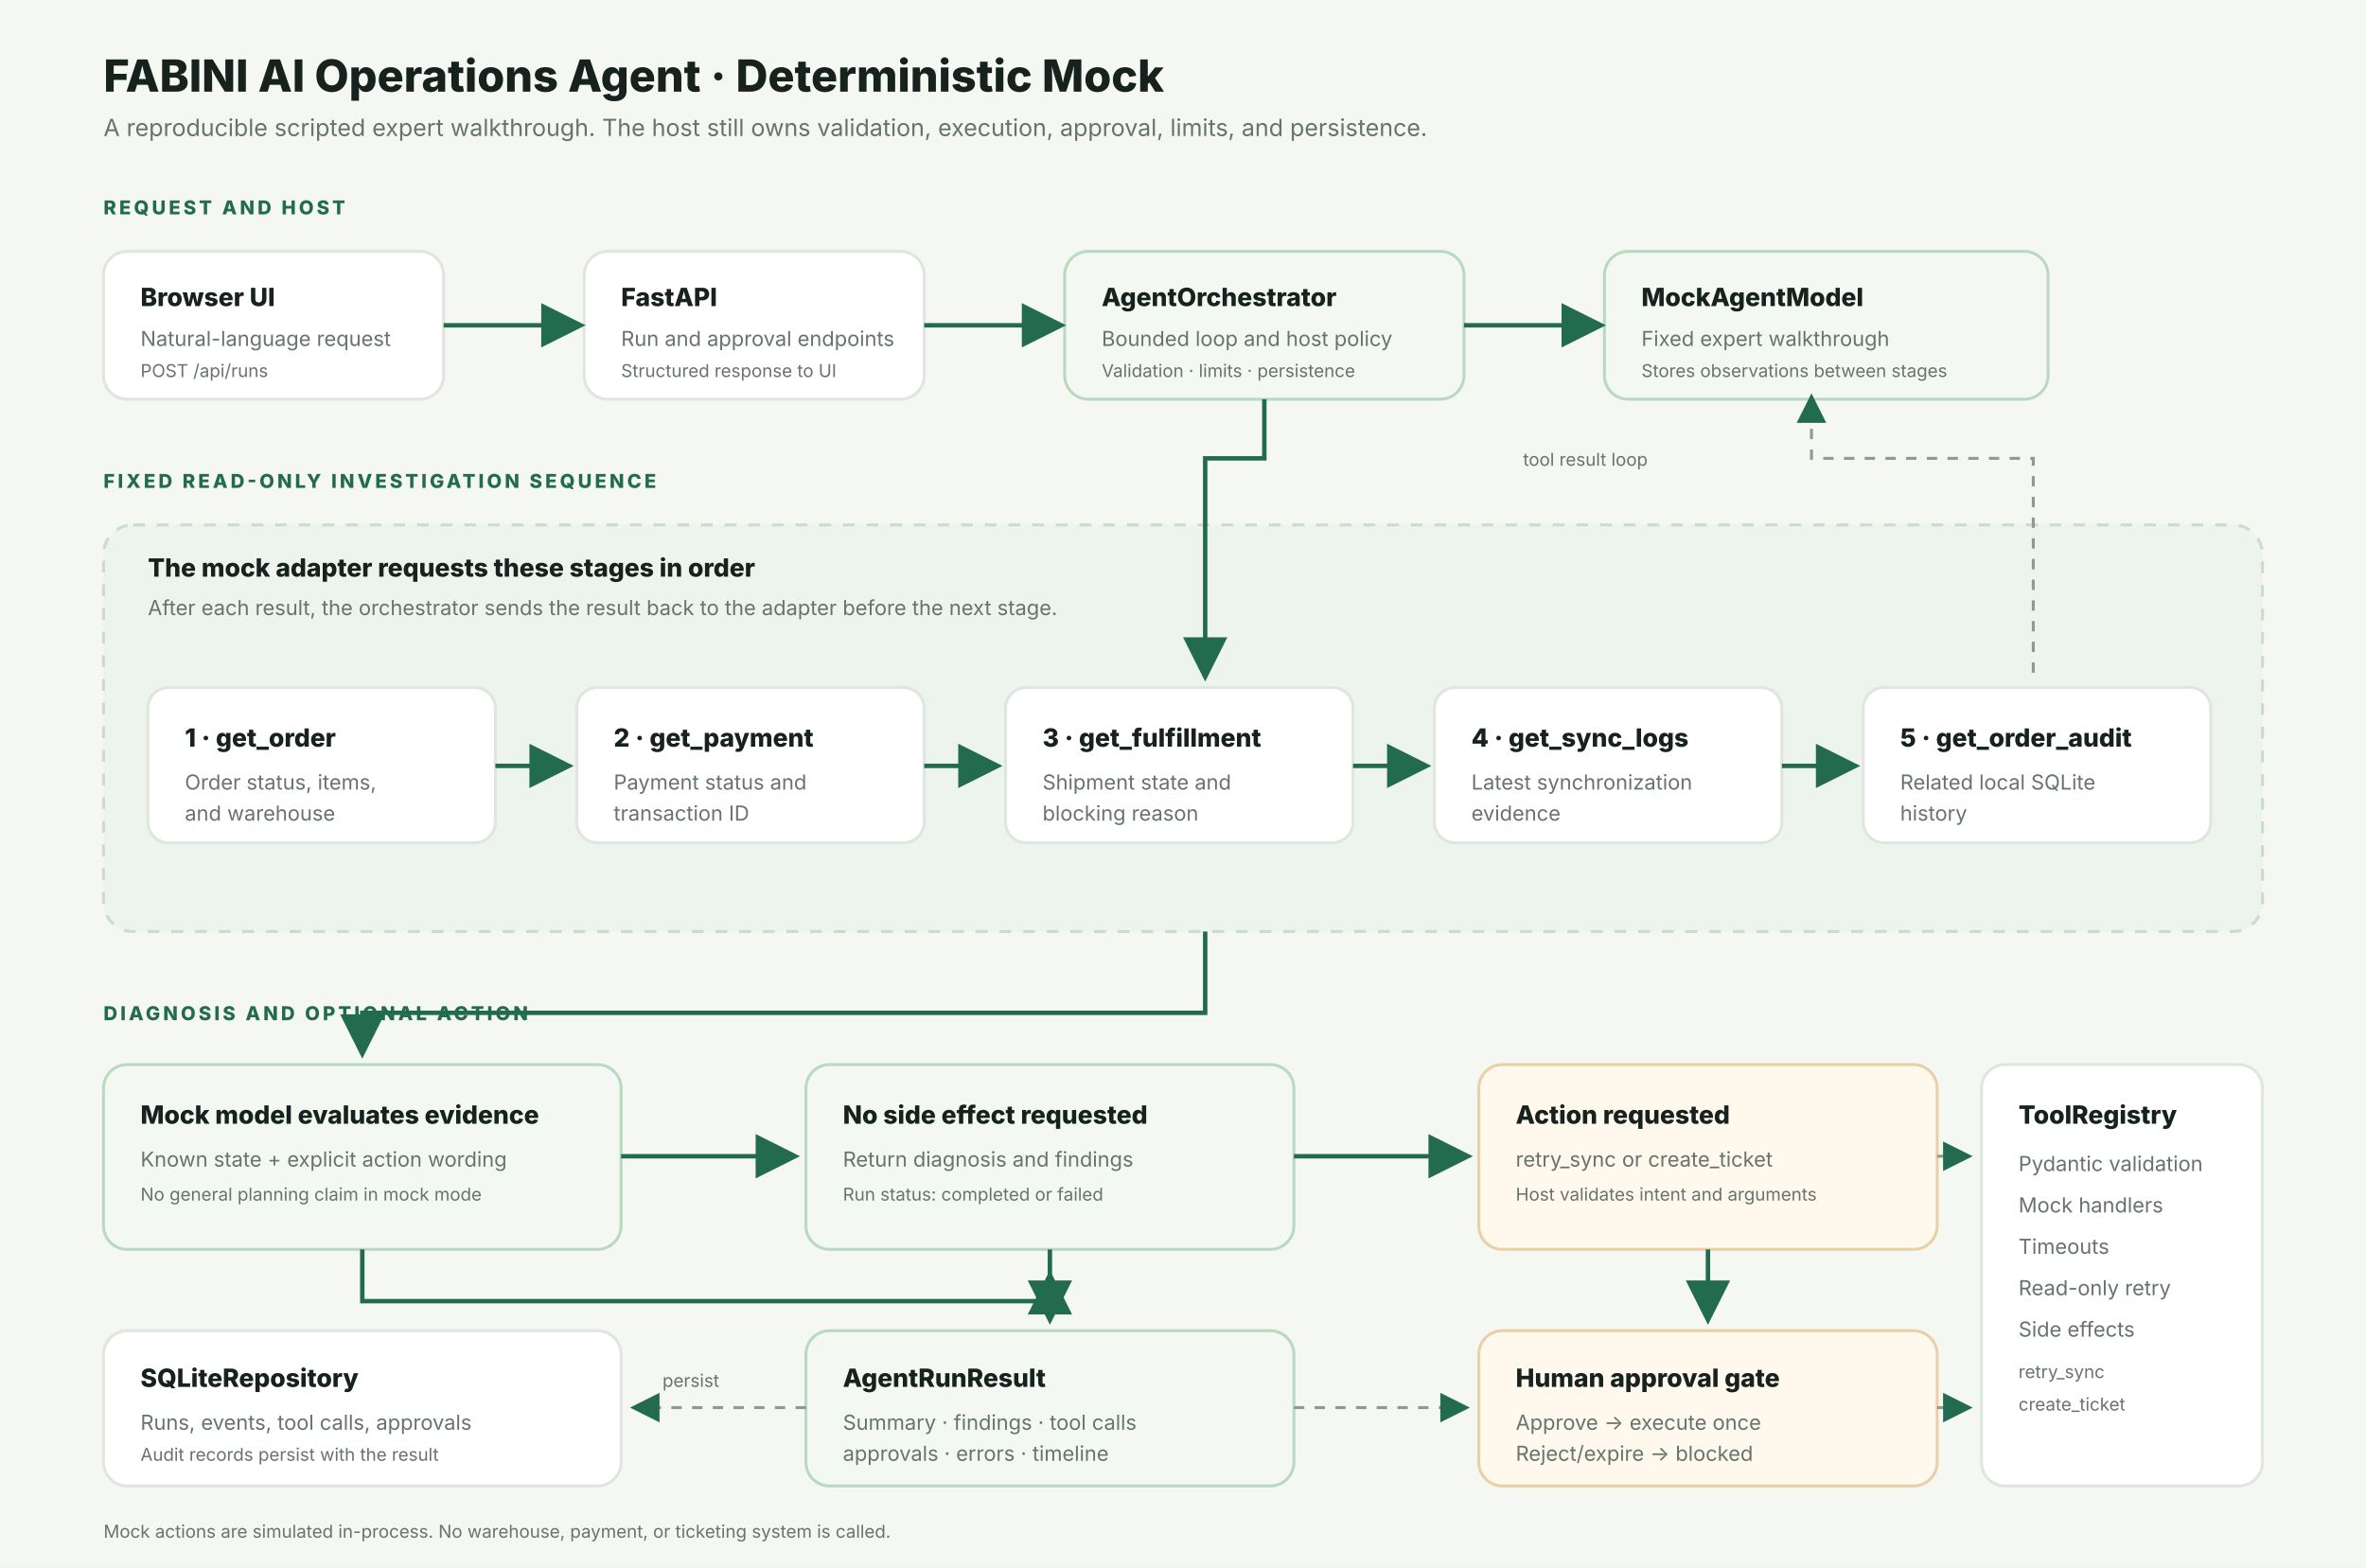
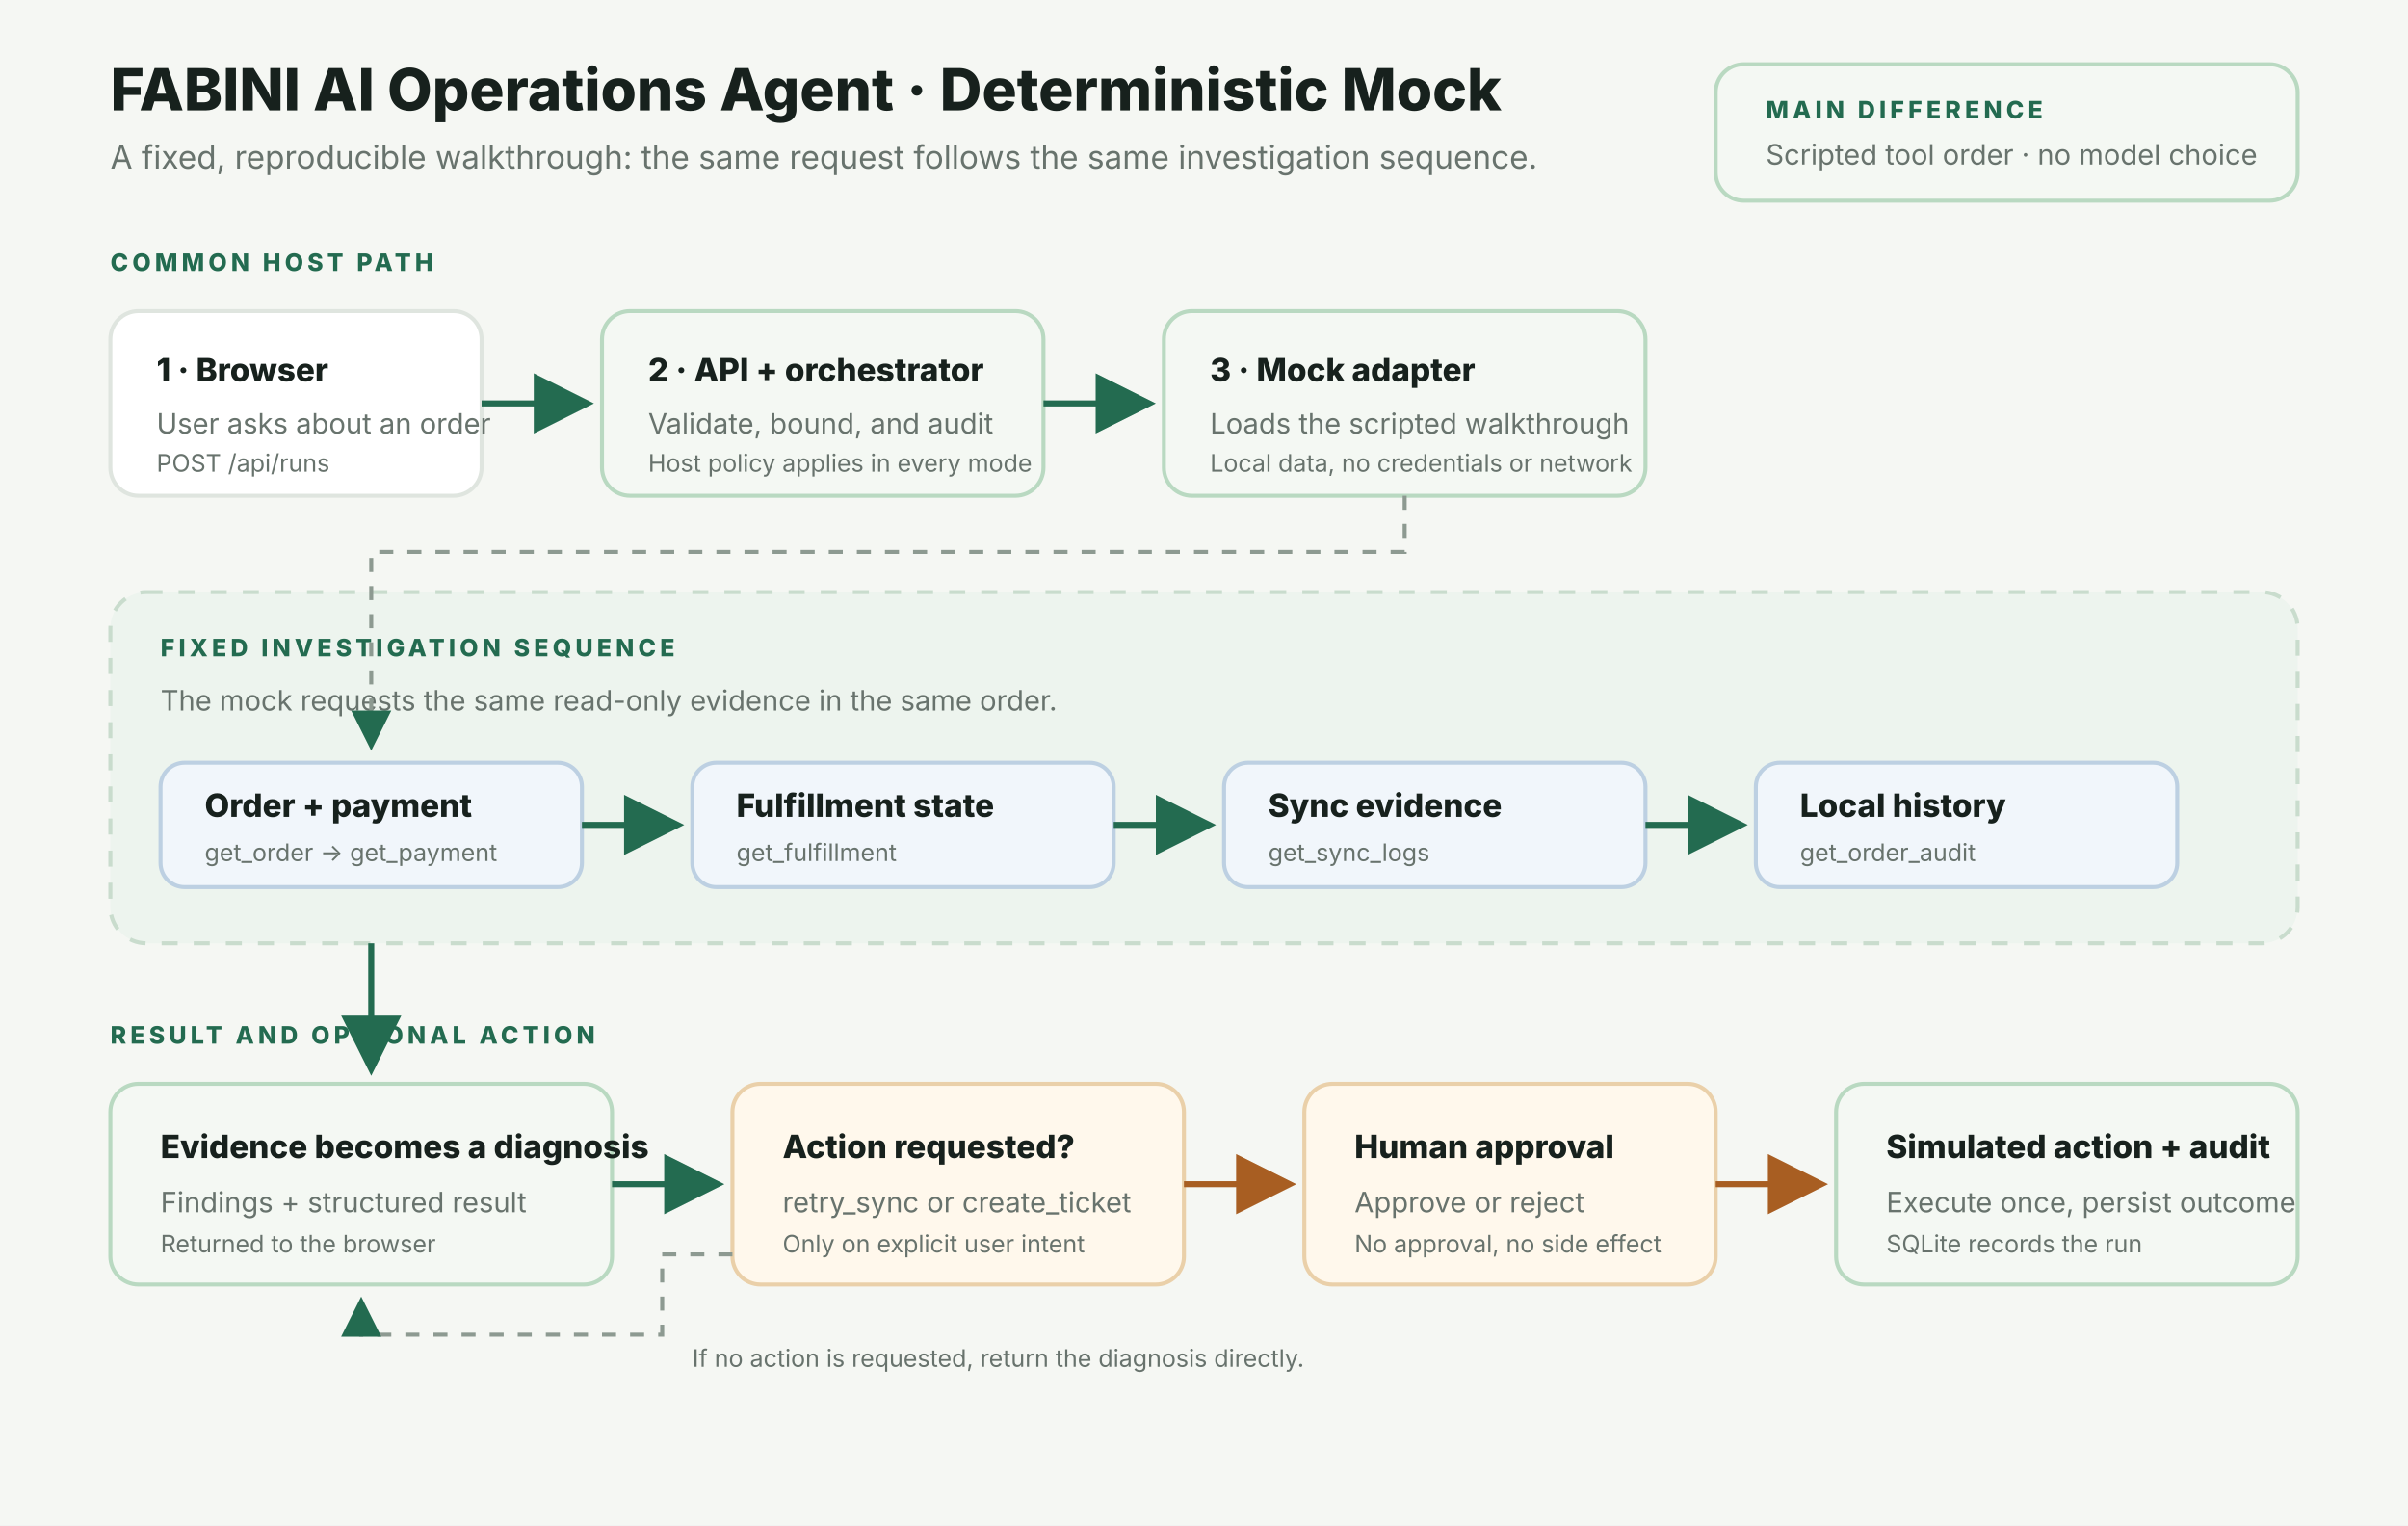
- <svg xmlns="http://www.w3.org/2000/svg" viewBox="0 0 1600 1060" role="img" aria-labelledby="title desc">
+ <svg xmlns="http://www.w3.org/2000/svg" viewBox="0 0 1200 760" role="img" aria-labelledby="title desc">
  <defs>
    <marker id="arrow" markerWidth="10" markerHeight="10" refX="8" refY="5" orient="auto">
      <path d="M0 0 L10 5 L0 10 Z" fill="#236b50" />
    </marker>
+     <marker id="orange-arrow" markerWidth="10" markerHeight="10" refX="8" refY="5" orient="auto">
+       <path d="M0 0 L10 5 L0 10 Z" fill="#a85e22" />
+     </marker>
    <style>
-       .title { font: 800 30px Inter, Arial, sans-serif; fill: #17211d; }
+       .title { font: 800 29px Inter, Arial, sans-serif; fill: #17211d; }
      .subtitle { font: 16px Inter, Arial, sans-serif; fill: #68736d; }
-       .section { font: 800 13px Inter, Arial, sans-serif; letter-spacing: 2px; fill: #236b50; }
-       .box-title { font: 800 17px Inter, Arial, sans-serif; fill: #17211d; }
+       .section { font: 800 12px Inter, Arial, sans-serif; letter-spacing: 2px; fill: #236b50; }
+       .box-title { font: 800 16px Inter, Arial, sans-serif; fill: #17211d; }
      .box-text { font: 14px Inter, Arial, sans-serif; fill: #68736d; }
      .small { font: 12px Inter, Arial, sans-serif; fill: #68736d; }
-       .label { font: 800 12px Inter, Arial, sans-serif; fill: #236b50; }
      .node { fill: #fff; stroke: #dfe5df; stroke-width: 2; }
-       .green-node { fill: #f4f8f3; stroke: #b9d9c1; stroke-width: 2; }
-       .orange-node { fill: #fff8ec; stroke: #ead0a9; stroke-width: 2; }
-       .red-node { fill: #fff5f4; stroke: #e3b5b2; stroke-width: 2; }
+       .green { fill: #f4f8f3; stroke: #b9d9c1; stroke-width: 2; }
+       .orange { fill: #fff8ec; stroke: #ead0a9; stroke-width: 2; }
+       .blue { fill: #f1f6fb; stroke: #bdd0e2; stroke-width: 2; }
      .lane { fill: #edf4ee; stroke: #c9dccd; stroke-width: 2; stroke-dasharray: 8 8; }
      .line { fill: none; stroke: #236b50; stroke-width: 3; marker-end: url(#arrow); }
+       .orange-line { fill: none; stroke: #a85e22; stroke-width: 3; marker-end: url(#orange-arrow); }
      .dashed { fill: none; stroke: #8d9a91; stroke-width: 2; stroke-dasharray: 7 7; marker-end: url(#arrow); }
    </style>
  </defs>
-   <rect width="1600" height="1060" fill="#f5f7f3" />
-   <text x="70" y="62" class="title">FABINI AI Operations Agent · Deterministic Mock</text>
-   <text x="70" y="92" class="subtitle">A reproducible scripted expert walkthrough. The host still owns validation, execution, approval, limits, and persistence.</text>
-   <text x="70" y="145" class="section">REQUEST AND HOST</text>
-   <rect x="70" y="170" width="230" height="100" rx="16" class="node" />
-   <text x="95" y="207" class="box-title">Browser UI</text>
-   <text x="95" y="234" class="box-text">Natural-language request</text>
-   <text x="95" y="255" class="small">POST /api/runs</text>
-   <rect x="395" y="170" width="230" height="100" rx="16" class="node" />
-   <text x="420" y="207" class="box-title">FastAPI</text>
-   <text x="420" y="234" class="box-text">Run and approval endpoints</text>
-   <text x="420" y="255" class="small">Structured response to UI</text>
-   <rect x="720" y="170" width="270" height="100" rx="16" class="green-node" />
-   <text x="745" y="207" class="box-title">AgentOrchestrator</text>
-   <text x="745" y="234" class="box-text">Bounded loop and host policy</text>
-   <text x="745" y="255" class="small">Validation · limits · persistence</text>
-   <rect x="1085" y="170" width="300" height="100" rx="16" class="green-node" />
-   <text x="1110" y="207" class="box-title">MockAgentModel</text>
-   <text x="1110" y="234" class="box-text">Fixed expert walkthrough</text>
-   <text x="1110" y="255" class="small">Stores observations between stages</text>
-   <path d="M300 220 H390" class="line" />
-   <path d="M625 220 H715" class="line" />
-   <path d="M990 220 H1080" class="line" />
-   <text x="70" y="330" class="section">FIXED READ-ONLY INVESTIGATION SEQUENCE</text>
-   <rect x="70" y="355" width="1460" height="275" rx="20" class="lane" />
-   <text x="100" y="390" class="box-title">The mock adapter requests these stages in order</text>
-   <text x="100" y="416" class="box-text">After each result, the orchestrator sends the result back to the adapter before the next stage.</text>
-   <rect x="100" y="465" width="235" height="105" rx="14" class="node" />
-   <text x="125" y="505" class="box-title">1 · get_order</text>
-   <text x="125" y="534" class="box-text">Order status, items,</text>
-   <text x="125" y="555" class="box-text">and warehouse</text>
-   <rect x="390" y="465" width="235" height="105" rx="14" class="node" />
-   <text x="415" y="505" class="box-title">2 · get_payment</text>
-   <text x="415" y="534" class="box-text">Payment status and</text>
-   <text x="415" y="555" class="box-text">transaction ID</text>
-   <rect x="680" y="465" width="235" height="105" rx="14" class="node" />
-   <text x="705" y="505" class="box-title">3 · get_fulfillment</text>
-   <text x="705" y="534" class="box-text">Shipment state and</text>
-   <text x="705" y="555" class="box-text">blocking reason</text>
-   <rect x="970" y="465" width="235" height="105" rx="14" class="node" />
-   <text x="995" y="505" class="box-title">4 · get_sync_logs</text>
-   <text x="995" y="534" class="box-text">Latest synchronization</text>
-   <text x="995" y="555" class="box-text">evidence</text>
-   <rect x="1260" y="465" width="235" height="105" rx="14" class="node" />
-   <text x="1285" y="505" class="box-title">5 · get_order_audit</text>
-   <text x="1285" y="534" class="box-text">Related local SQLite</text>
-   <text x="1285" y="555" class="box-text">history</text>
-   <path d="M335 518 H382" class="line" />
-   <path d="M625 518 H672" class="line" />
-   <path d="M915 518 H962" class="line" />
-   <path d="M1205 518 H1252" class="line" />
-   <path d="M855 270 V310 H815 V455" class="line" />
-   <path d="M1375 455 V310 H1225 V270" class="dashed" />
-   <text x="1030" y="315" class="small">tool result loop</text>
-   <text x="70" y="690" class="section">DIAGNOSIS AND OPTIONAL ACTION</text>
-   <rect x="70" y="720" width="350" height="125" rx="16" class="green-node" />
-   <text x="95" y="760" class="box-title">Mock model evaluates evidence</text>
-   <text x="95" y="789" class="box-text">Known state + explicit action wording</text>
-   <text x="95" y="812" class="small">No general planning claim in mock mode</text>
-   <rect x="545" y="720" width="330" height="125" rx="16" class="green-node" />
-   <text x="570" y="760" class="box-title">No side effect requested</text>
-   <text x="570" y="789" class="box-text">Return diagnosis and findings</text>
-   <text x="570" y="812" class="small">Run status: completed or failed</text>
-   <rect x="1000" y="720" width="310" height="125" rx="16" class="orange-node" />
-   <text x="1025" y="760" class="box-title">Action requested</text>
-   <text x="1025" y="789" class="box-text">retry_sync or create_ticket</text>
-   <text x="1025" y="812" class="small">Host validates intent and arguments</text>
-   <path d="M815 630 V685 H245 V710" class="line" />
-   <path d="M245 845 V880 H710 V865" class="line" />
-   <path d="M420 782 H535" class="line" />
-   <path d="M875 782 H990" class="line" />
-   <rect x="1000" y="900" width="310" height="105" rx="16" class="orange-node" />
-   <text x="1025" y="938" class="box-title">Human approval gate</text>
-   <text x="1025" y="967" class="box-text">Approve → execute once</text>
-   <text x="1025" y="988" class="box-text">Reject/expire → blocked</text>
-   <path d="M1155 845 V890" class="line" />
-   <rect x="1340" y="720" width="190" height="285" rx="16" class="node" />
-   <text x="1365" y="760" class="box-title">ToolRegistry</text>
-   <text x="1365" y="792" class="box-text">Pydantic validation</text>
-   <text x="1365" y="820" class="box-text">Mock handlers</text>
-   <text x="1365" y="848" class="box-text">Timeouts</text>
-   <text x="1365" y="876" class="box-text">Read-only retry</text>
-   <text x="1365" y="904" class="box-text">Side effects</text>
-   <text x="1365" y="932" class="small">retry_sync</text>
-   <text x="1365" y="954" class="small">create_ticket</text>
-   <path d="M1310 782 H1330" class="dashed" />
-   <path d="M1310 952 H1330" class="dashed" />
-   <rect x="545" y="900" width="330" height="105" rx="16" class="green-node" />
-   <text x="570" y="938" class="box-title">AgentRunResult</text>
-   <text x="570" y="967" class="box-text">Summary · findings · tool calls</text>
-   <text x="570" y="988" class="box-text">approvals · errors · timeline</text>
-   <path d="M710 845 V890" class="line" />
-   <rect x="70" y="900" width="350" height="105" rx="16" class="node" />
-   <text x="95" y="938" class="box-title">SQLiteRepository</text>
-   <text x="95" y="967" class="box-text">Runs, events, tool calls, approvals</text>
-   <text x="95" y="988" class="small">Audit records persist with the result</text>
-   <path d="M545 952 H430" class="dashed" />
-   <path d="M875 952 H990" class="dashed" />
-   <text x="448" y="938" class="small">persist</text>
-   <text x="70" y="1040" class="small">Mock actions are simulated in-process. No warehouse, payment, or ticketing system is called.</text>
+   <rect width="1200" height="760" fill="#f5f7f3" />
+   <text x="55" y="55" class="title">FABINI AI Operations Agent · Deterministic Mock</text>
+   <text x="55" y="84" class="subtitle">A fixed, reproducible walkthrough: the same request follows the same investigation sequence.</text>
+   <rect x="855" y="32" width="290" height="68" rx="14" class="green" />
+   <text x="880" y="59" class="section">MAIN DIFFERENCE</text>
+   <text x="880" y="82" class="box-text">Scripted tool order · no model choice</text>
+   <text x="55" y="135" class="section">COMMON HOST PATH</text>
+   <rect x="55" y="155" width="185" height="92" rx="14" class="node" />
+   <text x="78" y="190" class="box-title">1 · Browser</text>
+   <text x="78" y="216" class="box-text">User asks about an order</text>
+   <text x="78" y="235" class="small">POST /api/runs</text>
+   <rect x="300" y="155" width="220" height="92" rx="14" class="green" />
+   <text x="323" y="190" class="box-title">2 · API + orchestrator</text>
+   <text x="323" y="216" class="box-text">Validate, bound, and audit</text>
+   <text x="323" y="235" class="small">Host policy applies in every mode</text>
+   <rect x="580" y="155" width="240" height="92" rx="14" class="green" />
+   <text x="603" y="190" class="box-title">3 · Mock adapter</text>
+   <text x="603" y="216" class="box-text">Loads the scripted walkthrough</text>
+   <text x="603" y="235" class="small">Local data, no credentials or network</text>
+   <path d="M240 201 H290" class="line" />
+   <path d="M520 201 H570" class="line" />
+   <rect x="55" y="295" width="1090" height="175" rx="18" class="lane" />
+   <text x="80" y="327" class="section">FIXED INVESTIGATION SEQUENCE</text>
+   <text x="80" y="354" class="box-text">The mock requests the same read-only evidence in the same order.</text>
+   <rect x="80" y="380" width="210" height="62" rx="12" class="blue" />
+   <text x="102" y="407" class="box-title">Order + payment</text>
+   <text x="102" y="429" class="small">get_order → get_payment</text>
+   <rect x="345" y="380" width="210" height="62" rx="12" class="blue" />
+   <text x="367" y="407" class="box-title">Fulfillment state</text>
+   <text x="367" y="429" class="small">get_fulfillment</text>
+   <rect x="610" y="380" width="210" height="62" rx="12" class="blue" />
+   <text x="632" y="407" class="box-title">Sync evidence</text>
+   <text x="632" y="429" class="small">get_sync_logs</text>
+   <rect x="875" y="380" width="210" height="62" rx="12" class="blue" />
+   <text x="897" y="407" class="box-title">Local history</text>
+   <text x="897" y="429" class="small">get_order_audit</text>
+   <path d="M290 411 H335" class="line" />
+   <path d="M555 411 H600" class="line" />
+   <path d="M820 411 H865" class="line" />
+   <path d="M700 247 V275 H185 V370" class="dashed" />
+   <text x="55" y="520" class="section">RESULT AND OPTIONAL ACTION</text>
+   <rect x="55" y="540" width="250" height="100" rx="14" class="green" />
+   <text x="80" y="577" class="box-title">Evidence becomes a diagnosis</text>
+   <text x="80" y="604" class="box-text">Findings + structured result</text>
+   <text x="80" y="624" class="small">Returned to the browser</text>
+   <rect x="365" y="540" width="225" height="100" rx="14" class="orange" />
+   <text x="390" y="577" class="box-title">Action requested?</text>
+   <text x="390" y="604" class="box-text">retry_sync or create_ticket</text>
+   <text x="390" y="624" class="small">Only on explicit user intent</text>
+   <rect x="650" y="540" width="205" height="100" rx="14" class="orange" />
+   <text x="675" y="577" class="box-title">Human approval</text>
+   <text x="675" y="604" class="box-text">Approve or reject</text>
+   <text x="675" y="624" class="small">No approval, no side effect</text>
+   <rect x="915" y="540" width="230" height="100" rx="14" class="green" />
+   <text x="940" y="577" class="box-title">Simulated action + audit</text>
+   <text x="940" y="604" class="box-text">Execute once, persist outcome</text>
+   <text x="940" y="624" class="small">SQLite records the run</text>
+   <path d="M185 470 V530" class="line" />
+   <path d="M305 590 H355" class="line" />
+   <path d="M590 590 H640" class="orange-line" />
+   <path d="M855 590 H905" class="orange-line" />
+   <path d="M365 625 H330 V665 H180 V650" class="dashed" />
+   <text x="345" y="681" class="small">If no action is requested, return the diagnosis directly.</text>
</svg>
